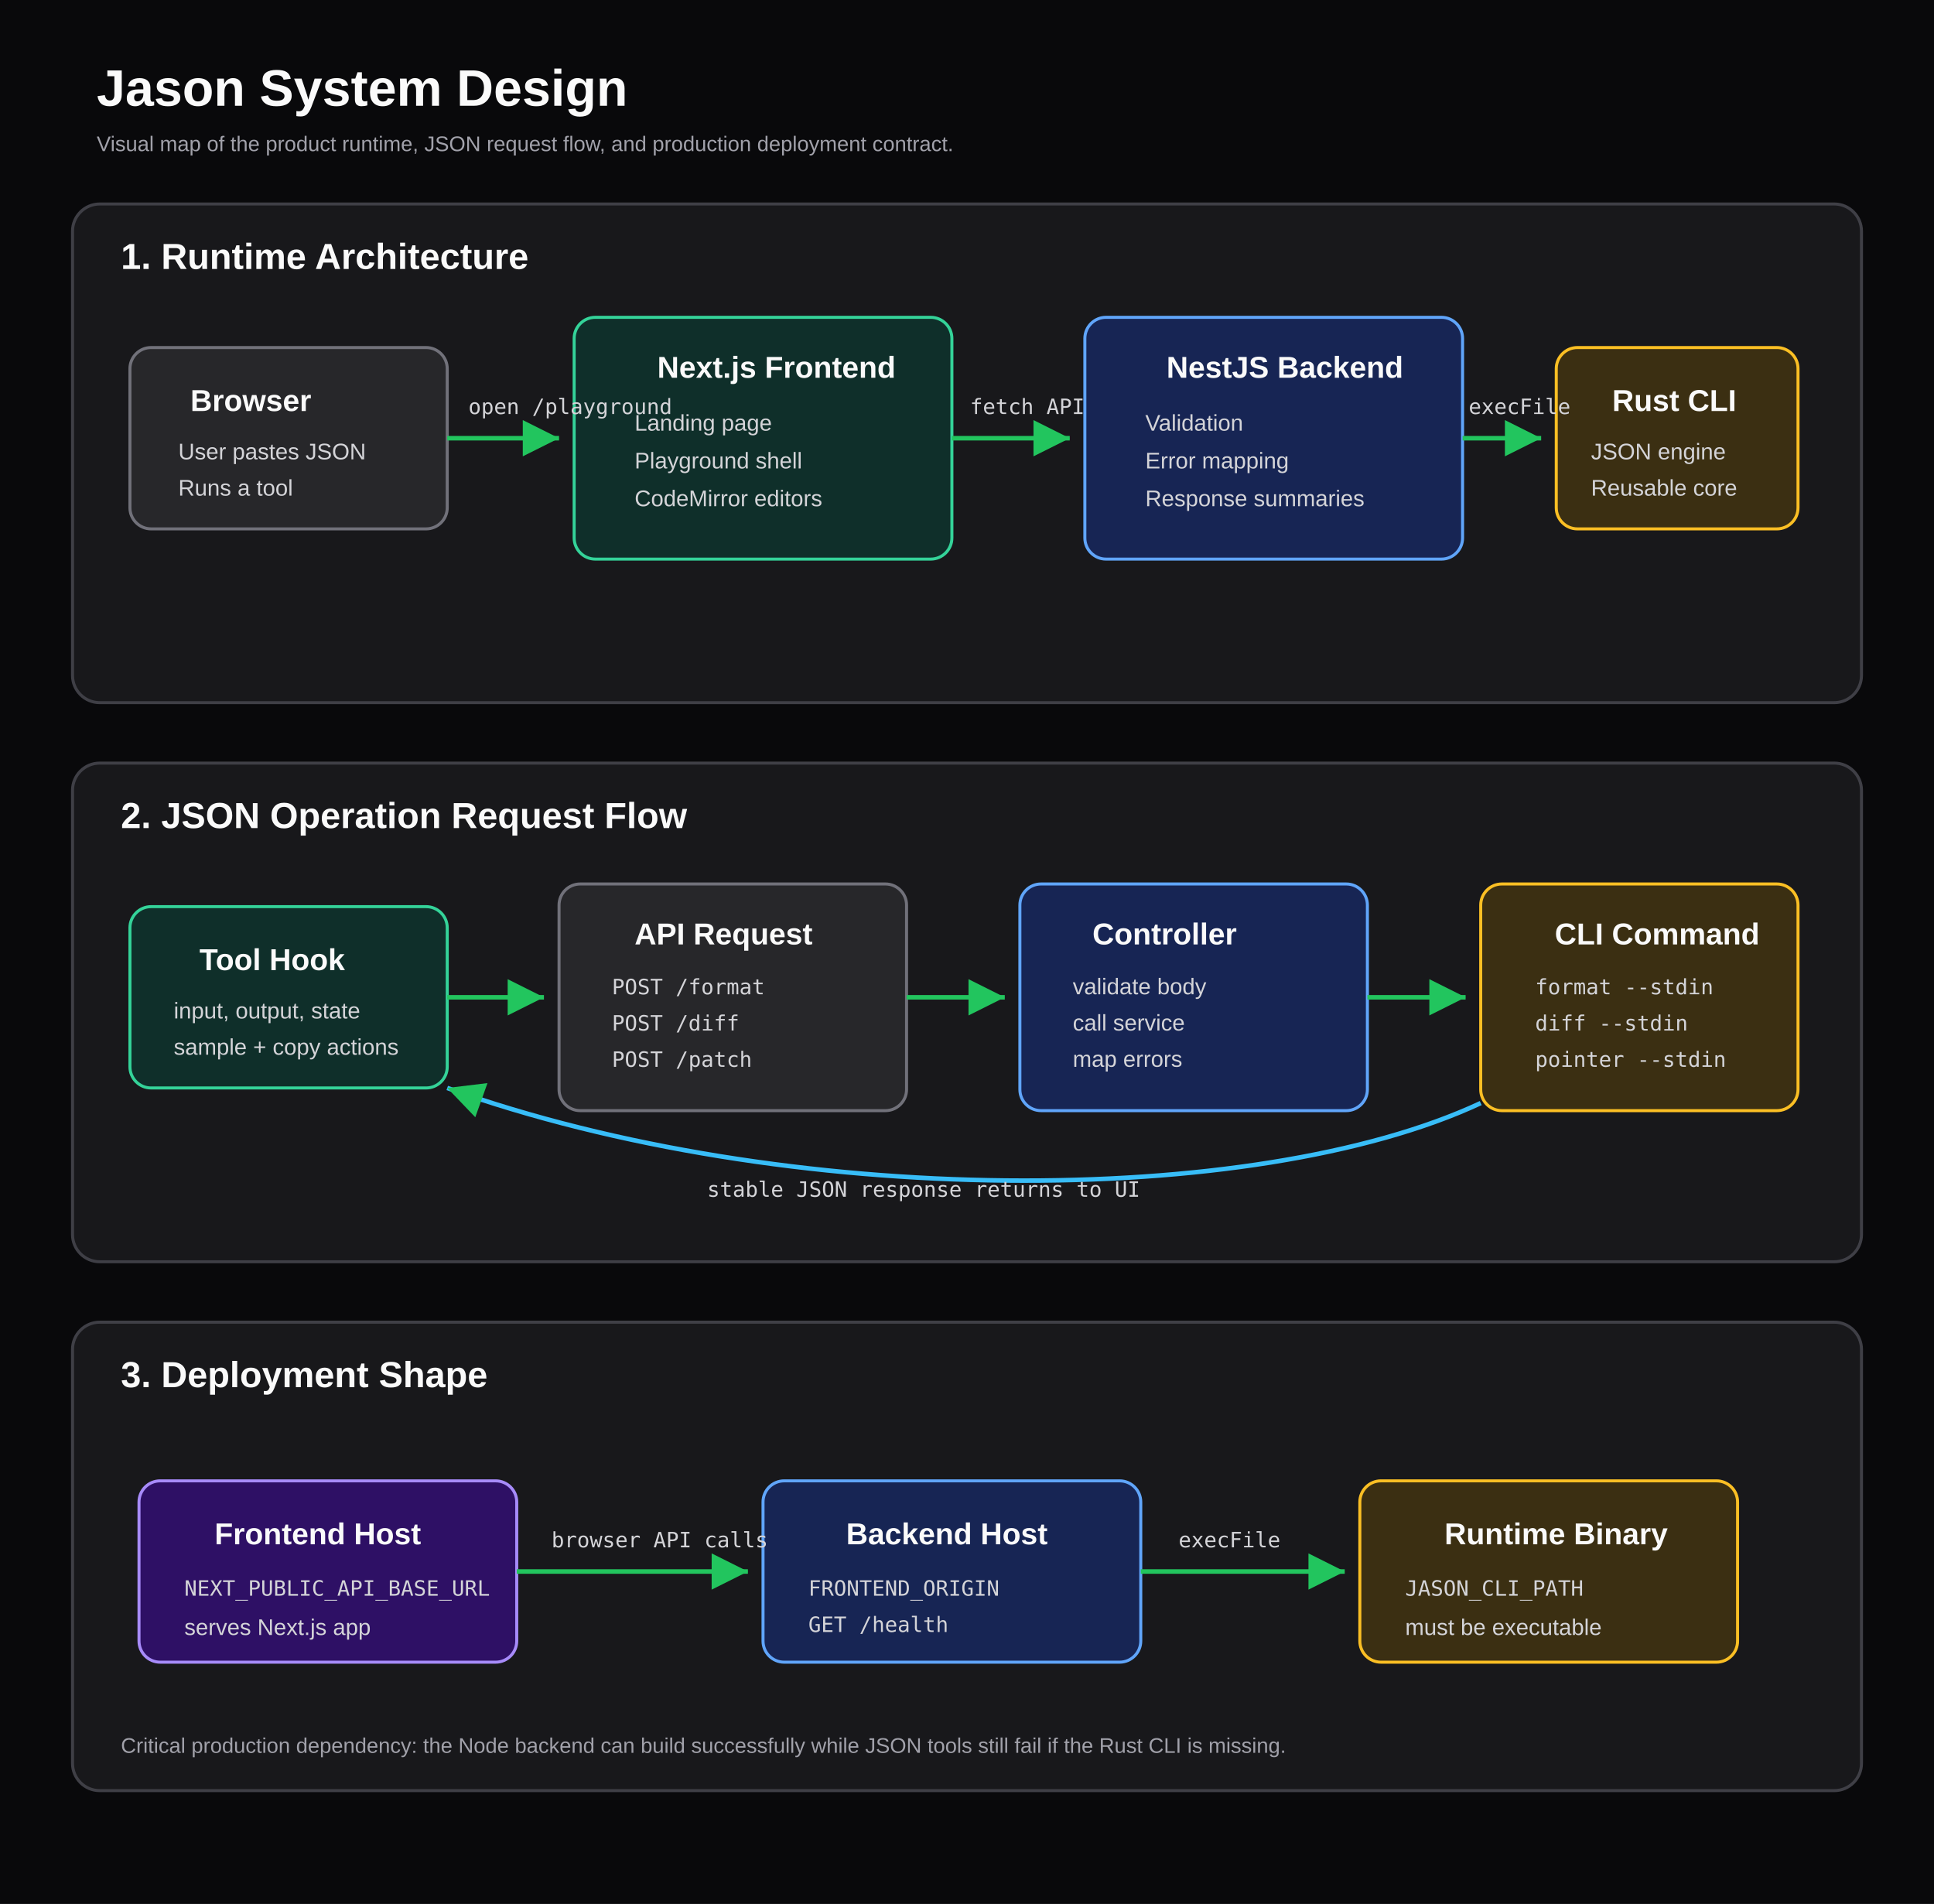
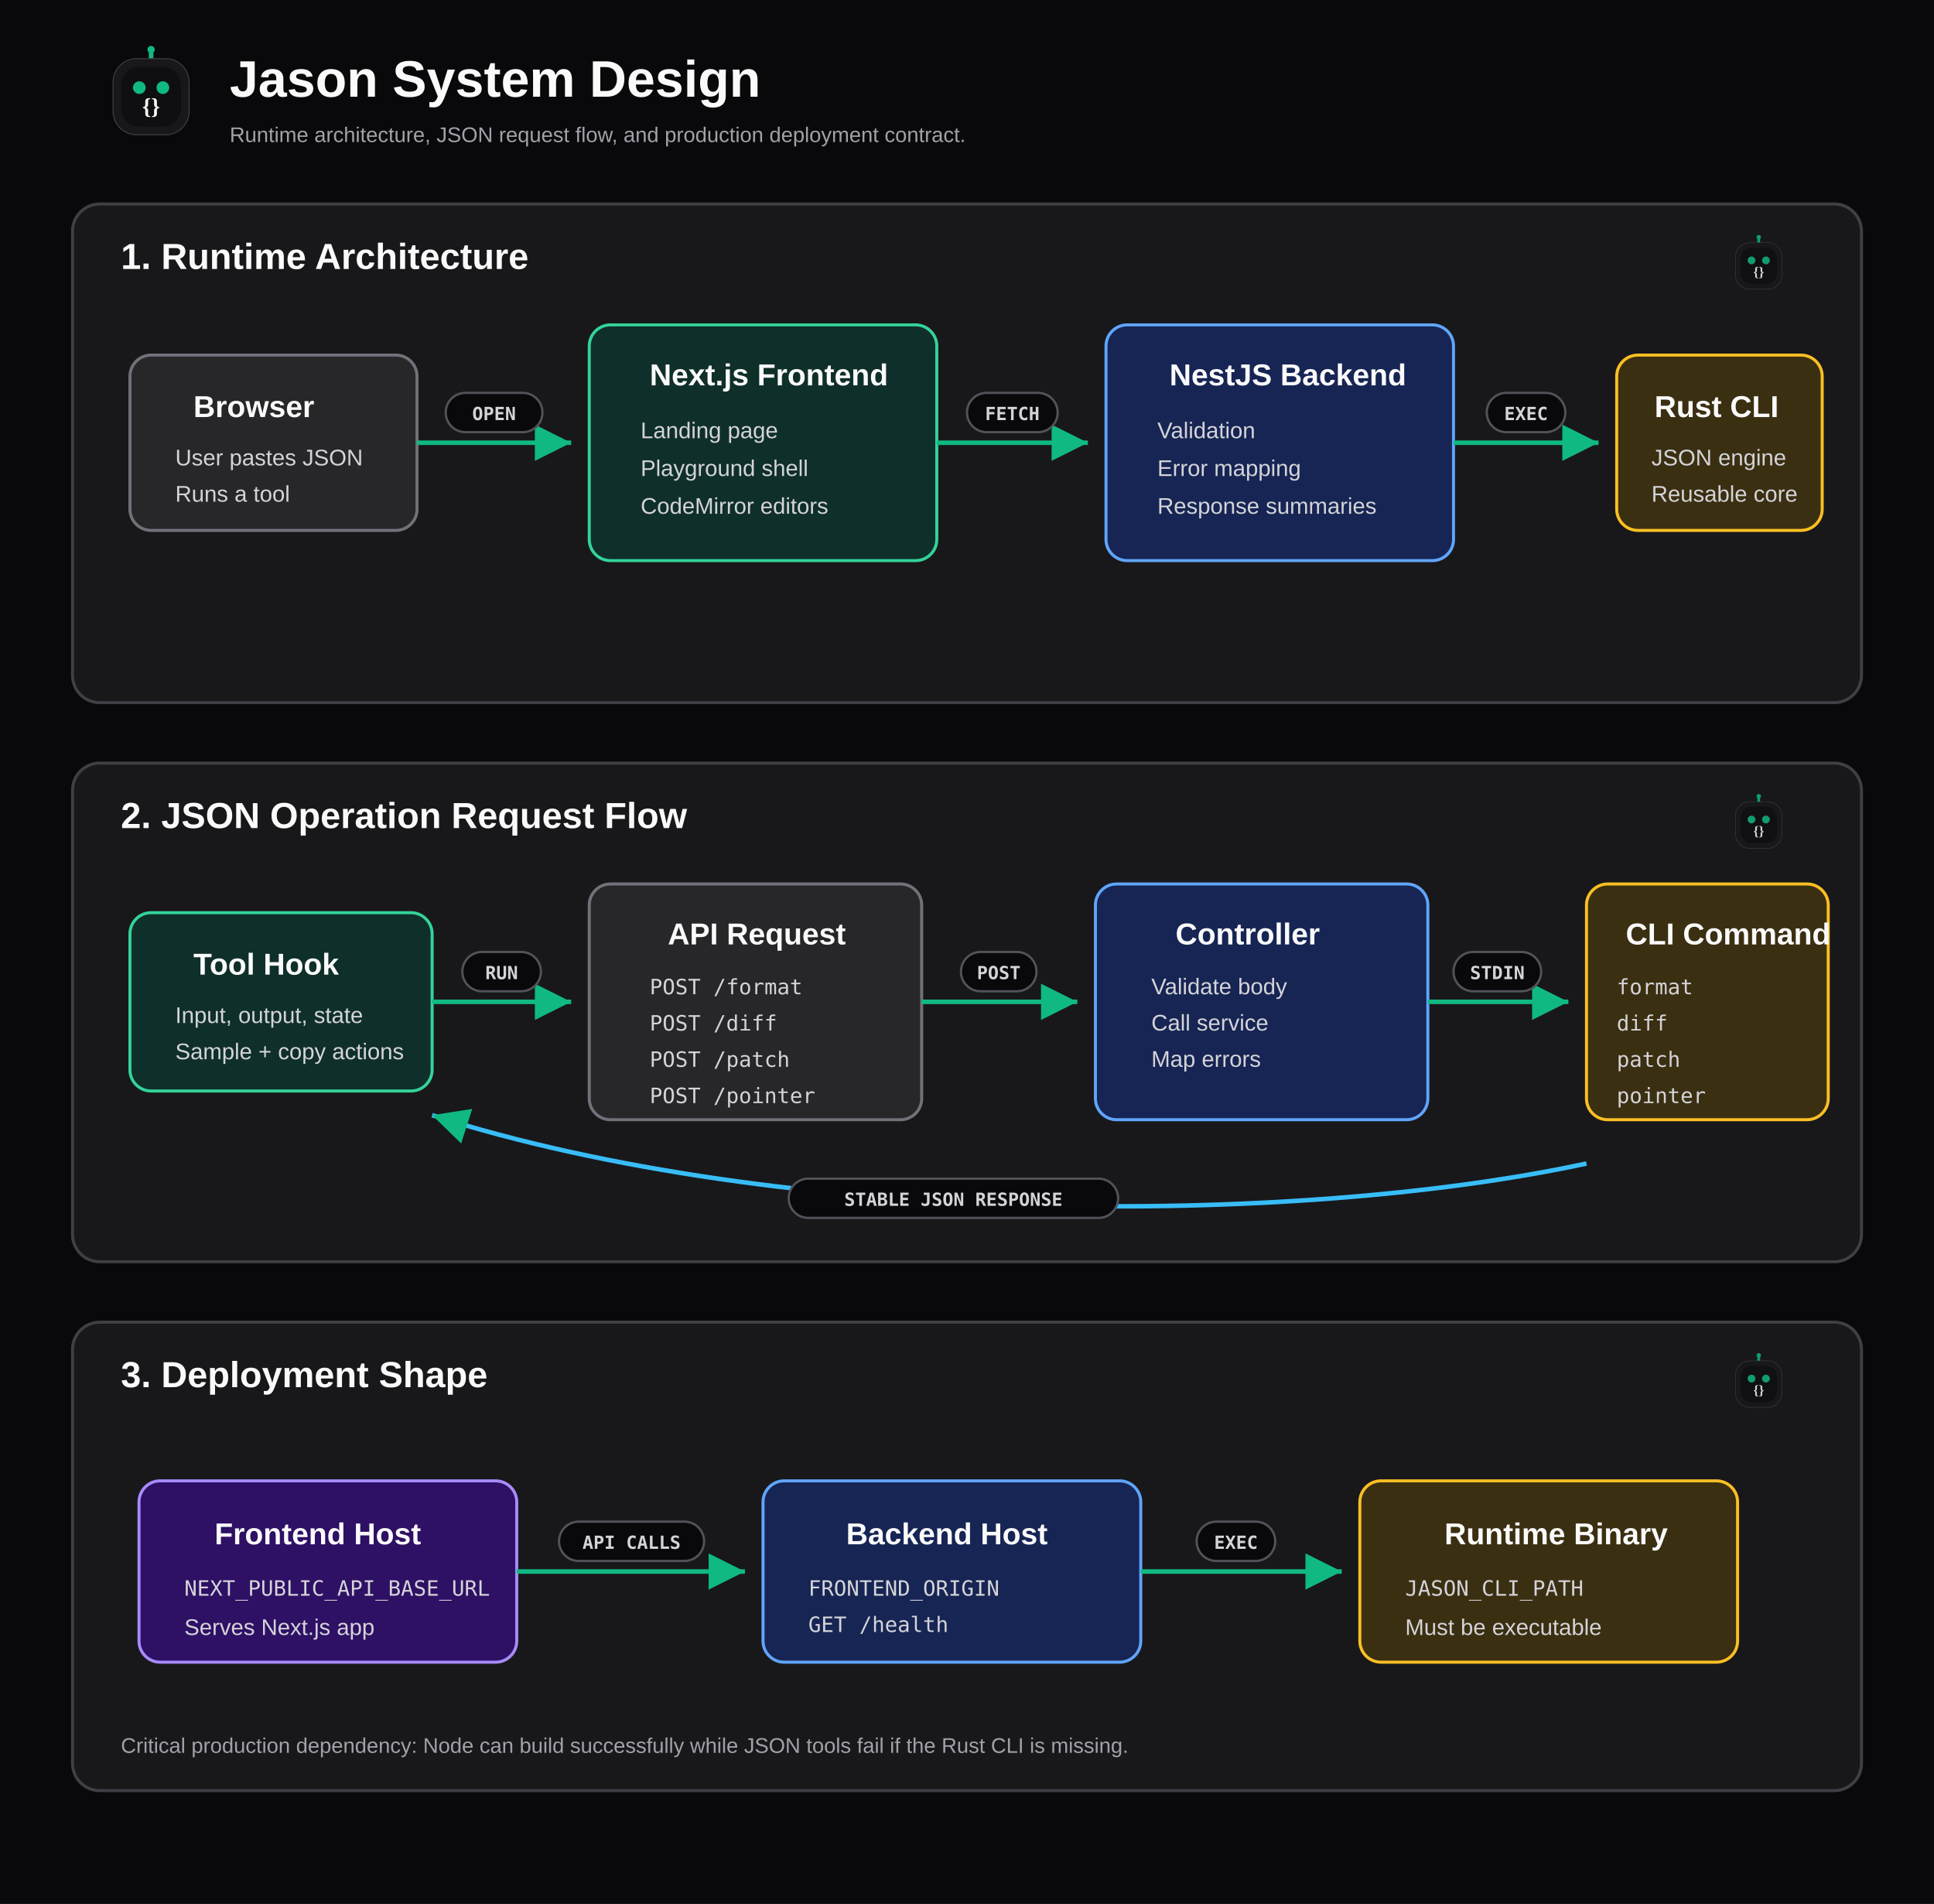
<svg xmlns="http://www.w3.org/2000/svg" width="1280" height="1260" viewBox="0 0 1280 1260" role="img" aria-labelledby="title desc">
  <defs>
    <marker id="arrow" markerWidth="12" markerHeight="12" refX="10" refY="6" orient="auto" markerUnits="strokeWidth">
-       <path d="M2,2 L10,6 L2,10 Z" fill="#22c55e" />
+       <path d="M2,2 L10,6 L2,10 Z" fill="#10b981" />
    </marker>
+     <symbol id="jasonMark" viewBox="0 0 120 120">
+       <path d="M60 18V10" stroke="#10b981" stroke-width="5" stroke-linecap="round" />
+       <circle cx="60" cy="8" r="4" fill="#10b981" />
+       <rect x="18" y="18" width="84" height="84" rx="26" fill="#18181b" stroke="#3f3f46" />
+       <rect x="27" y="27" width="66" height="66" rx="20" fill="#09090b" opacity="0.58" />
+       <circle cx="47" cy="50" r="7" fill="#10b981" />
+       <circle cx="73" cy="50" r="7" fill="#10b981" />
+       <text x="60" y="79" text-anchor="middle" font-size="25" font-weight="700" fill="#fafafa">{}</text>
+     </symbol>
    <style>
      .bg { fill: #09090b; }
      .section { fill: #18181b; stroke: #3f3f46; stroke-width: 2; rx: 18; }
      .box { fill: #27272a; stroke: #71717a; stroke-width: 2; rx: 14; }
      .frontend { fill: #0f2f2a; stroke: #34d399; }
      .backend { fill: #172554; stroke: #60a5fa; }
      .cli { fill: #3b2f12; stroke: #fbbf24; }
      .deploy { fill: #2e1065; stroke: #a78bfa; }
+       .labelPill { fill: #09090b; stroke: #52525b; stroke-width: 1.5; rx: 13; }
      .title { fill: #fafafa; font: 700 34px Arial, sans-serif; }
      .sectionTitle { fill: #fafafa; font: 700 24px Arial, sans-serif; }
      .label { fill: #fafafa; font: 700 20px Arial, sans-serif; }
      .small { fill: #d4d4d8; font: 15px Arial, sans-serif; }
      .mono { fill: #d4d4d8; font: 14px Menlo, Consolas, monospace; }
+       .pillText { fill: #d4d4d8; font: 700 12px Menlo, Consolas, monospace; }
      .muted { fill: #a1a1aa; font: 14px Arial, sans-serif; }
-       .arrow { stroke: #22c55e; stroke-width: 3; fill: none; marker-end: url(#arrow); }
-       .softArrow { stroke: #38bdf8; stroke-width: 3; fill: none; marker-end: url(#arrow); }
+       .arrow { stroke: #10b981; stroke-width: 3; fill: none; marker-end: url(#arrow); }
+       .returnArrow { stroke: #38bdf8; stroke-width: 3; fill: none; marker-end: url(#arrow); }
    </style>
  </defs>
  <rect class="bg" width="1280" height="1260" />
-   <text class="title" x="64" y="70">Jason System Design</text>
-   <text class="muted" x="64" y="100">Visual map of the product runtime, JSON request flow, and production deployment contract.</text>
+   <use href="#jasonMark" x="64" y="28" width="72" height="72" />
+   <text class="title" x="152" y="64">Jason System Design</text>
+   <text class="muted" x="152" y="94">Runtime architecture, JSON request flow, and production deployment contract.</text>
  <rect class="section" x="48" y="135" width="1184" height="330" />
  <text class="sectionTitle" x="80" y="178">1. Runtime Architecture</text>
-   <rect class="box" x="86" y="230" width="210" height="120" />
-   <text class="label" x="126" y="272">Browser</text>
-   <text class="small" x="118" y="304">User pastes JSON</text>
-   <text class="small" x="118" y="328">Runs a tool</text>
-   <rect class="box frontend" x="380" y="210" width="250" height="160" />
-   <text class="label" x="435" y="250">Next.js Frontend</text>
-   <text class="small" x="420" y="285">Landing page</text>
-   <text class="small" x="420" y="310">Playground shell</text>
-   <text class="small" x="420" y="335">CodeMirror editors</text>
-   <rect class="box backend" x="718" y="210" width="250" height="160" />
-   <text class="label" x="772" y="250">NestJS Backend</text>
-   <text class="small" x="758" y="285">Validation</text>
-   <text class="small" x="758" y="310">Error mapping</text>
-   <text class="small" x="758" y="335">Response summaries</text>
-   <rect class="box cli" x="1030" y="230" width="160" height="120" />
-   <text class="label" x="1067" y="272">Rust CLI</text>
-   <text class="small" x="1053" y="304">JSON engine</text>
-   <text class="small" x="1053" y="328">Reusable core</text>
-   <path class="arrow" d="M296 290 H370" />
-   <text class="mono" x="310" y="274">open /playground</text>
-   <path class="arrow" d="M630 290 H708" />
-   <text class="mono" x="642" y="274">fetch API</text>
-   <path class="arrow" d="M968 290 H1020" />
-   <text class="mono" x="972" y="274">execFile</text>
+   <use href="#jasonMark" x="1142" y="154" width="44" height="44" opacity="0.82" />
+   <rect class="box" x="86" y="235" width="190" height="116" />
+   <text class="label" x="128" y="276">Browser</text>
+   <text class="small" x="116" y="308">User pastes JSON</text>
+   <text class="small" x="116" y="332">Runs a tool</text>
+   <rect class="box frontend" x="390" y="215" width="230" height="156" />
+   <text class="label" x="430" y="255">Next.js Frontend</text>
+   <text class="small" x="424" y="290">Landing page</text>
+   <text class="small" x="424" y="315">Playground shell</text>
+   <text class="small" x="424" y="340">CodeMirror editors</text>
+   <rect class="box backend" x="732" y="215" width="230" height="156" />
+   <text class="label" x="774" y="255">NestJS Backend</text>
+   <text class="small" x="766" y="290">Validation</text>
+   <text class="small" x="766" y="315">Error mapping</text>
+   <text class="small" x="766" y="340">Response summaries</text>
+   <rect class="box cli" x="1070" y="235" width="136" height="116" />
+   <text class="label" x="1095" y="276">Rust CLI</text>
+   <text class="small" x="1093" y="308">JSON engine</text>
+   <text class="small" x="1093" y="332">Reusable core</text>
+   <path class="arrow" d="M276 293 H378" />
+   <rect class="labelPill" x="295" y="260" width="64" height="26" />
+   <text class="pillText" x="327" y="278" text-anchor="middle">OPEN</text>
+   <path class="arrow" d="M620 293 H720" />
+   <rect class="labelPill" x="640" y="260" width="60" height="26" />
+   <text class="pillText" x="670" y="278" text-anchor="middle">FETCH</text>
+   <path class="arrow" d="M962 293 H1058" />
+   <rect class="labelPill" x="984" y="260" width="52" height="26" />
+   <text class="pillText" x="1010" y="278" text-anchor="middle">EXEC</text>
  <rect class="section" x="48" y="505" width="1184" height="330" />
  <text class="sectionTitle" x="80" y="548">2. JSON Operation Request Flow</text>
-   <rect class="box frontend" x="86" y="600" width="210" height="120" />
-   <text class="label" x="132" y="642">Tool Hook</text>
-   <text class="small" x="115" y="674">input, output, state</text>
-   <text class="small" x="115" y="698">sample + copy actions</text>
-   <rect class="box" x="370" y="585" width="230" height="150" />
-   <text class="label" x="420" y="625">API Request</text>
-   <text class="mono" x="405" y="658">POST /format</text>
-   <text class="mono" x="405" y="682">POST /diff</text>
-   <text class="mono" x="405" y="706">POST /patch</text>
-   <rect class="box backend" x="675" y="585" width="230" height="150" />
-   <text class="label" x="723" y="625">Controller</text>
-   <text class="small" x="710" y="658">validate body</text>
-   <text class="small" x="710" y="682">call service</text>
-   <text class="small" x="710" y="706">map errors</text>
-   <rect class="box cli" x="980" y="585" width="210" height="150" />
-   <text class="label" x="1029" y="625">CLI Command</text>
-   <text class="mono" x="1016" y="658">format --stdin</text>
-   <text class="mono" x="1016" y="682">diff --stdin</text>
-   <text class="mono" x="1016" y="706">pointer --stdin</text>
-   <path class="arrow" d="M296 660 H360" />
-   <path class="arrow" d="M600 660 H665" />
-   <path class="arrow" d="M905 660 H970" />
-   <path class="softArrow" d="M980 730 C830 800 520 800 296 720" />
-   <text class="mono" x="468" y="792">stable JSON response returns to UI</text>
+   <use href="#jasonMark" x="1142" y="524" width="44" height="44" opacity="0.82" />
+   <rect class="box frontend" x="86" y="604" width="200" height="118" />
+   <text class="label" x="128" y="645">Tool Hook</text>
+   <text class="small" x="116" y="677">Input, output, state</text>
+   <text class="small" x="116" y="701">Sample + copy actions</text>
+   <rect class="box" x="390" y="585" width="220" height="156" />
+   <text class="label" x="442" y="625">API Request</text>
+   <text class="mono" x="430" y="658">POST /format</text>
+   <text class="mono" x="430" y="682">POST /diff</text>
+   <text class="mono" x="430" y="706">POST /patch</text>
+   <text class="mono" x="430" y="730">POST /pointer</text>
+   <rect class="box backend" x="725" y="585" width="220" height="156" />
+   <text class="label" x="778" y="625">Controller</text>
+   <text class="small" x="762" y="658">Validate body</text>
+   <text class="small" x="762" y="682">Call service</text>
+   <text class="small" x="762" y="706">Map errors</text>
+   <rect class="box cli" x="1050" y="585" width="160" height="156" />
+   <text class="label" x="1076" y="625">CLI Command</text>
+   <text class="mono" x="1070" y="658">format</text>
+   <text class="mono" x="1070" y="682">diff</text>
+   <text class="mono" x="1070" y="706">patch</text>
+   <text class="mono" x="1070" y="730">pointer</text>
+   <path class="arrow" d="M286 663 H378" />
+   <rect class="labelPill" x="306" y="630" width="52" height="26" />
+   <text class="pillText" x="332" y="648" text-anchor="middle">RUN</text>
+   <path class="arrow" d="M610 663 H713" />
+   <rect class="labelPill" x="636" y="630" width="50" height="26" />
+   <text class="pillText" x="661" y="648" text-anchor="middle">POST</text>
+   <path class="arrow" d="M945 663 H1038" />
+   <rect class="labelPill" x="962" y="630" width="58" height="26" />
+   <text class="pillText" x="991" y="648" text-anchor="middle">STDIN</text>
+   <path class="returnArrow" d="M1050 770 C855 812 518 812 286 738" />
+   <rect class="labelPill" x="522" y="780" width="218" height="26" />
+   <text class="pillText" x="631" y="798" text-anchor="middle">STABLE JSON RESPONSE</text>
  <rect class="section" x="48" y="875" width="1184" height="310" />
  <text class="sectionTitle" x="80" y="918">3. Deployment Shape</text>
+   <use href="#jasonMark" x="1142" y="894" width="44" height="44" opacity="0.82" />
  <rect class="box deploy" x="92" y="980" width="250" height="120" />
  <text class="label" x="142" y="1022">Frontend Host</text>
  <text class="mono" x="122" y="1056">NEXT_PUBLIC_API_BASE_URL</text>
-   <text class="small" x="122" y="1082">serves Next.js app</text>
+   <text class="small" x="122" y="1082">Serves Next.js app</text>
  <rect class="box backend" x="505" y="980" width="250" height="120" />
  <text class="label" x="560" y="1022">Backend Host</text>
  <text class="mono" x="535" y="1056">FRONTEND_ORIGIN</text>
  <text class="mono" x="535" y="1080">GET /health</text>
  <rect class="box cli" x="900" y="980" width="250" height="120" />
  <text class="label" x="956" y="1022">Runtime Binary</text>
  <text class="mono" x="930" y="1056">JASON_CLI_PATH</text>
-   <text class="small" x="930" y="1082">must be executable</text>
-   <path class="arrow" d="M342 1040 H495" />
-   <text class="mono" x="365" y="1024">browser API calls</text>
-   <path class="arrow" d="M755 1040 H890" />
-   <text class="mono" x="780" y="1024">execFile</text>
-   <text class="muted" x="80" y="1160">Critical production dependency: the Node backend can build successfully while JSON tools still fail if the Rust CLI is missing.</text>
+   <text class="small" x="930" y="1082">Must be executable</text>
+   <path class="arrow" d="M342 1040 H493" />
+   <rect class="labelPill" x="370" y="1007" width="96" height="26" />
+   <text class="pillText" x="418" y="1025" text-anchor="middle">API CALLS</text>
+   <path class="arrow" d="M755 1040 H888" />
+   <rect class="labelPill" x="792" y="1007" width="52" height="26" />
+   <text class="pillText" x="818" y="1025" text-anchor="middle">EXEC</text>
+   <text class="muted" x="80" y="1160">Critical production dependency: Node can build successfully while JSON tools fail if the Rust CLI is missing.</text>
</svg>
